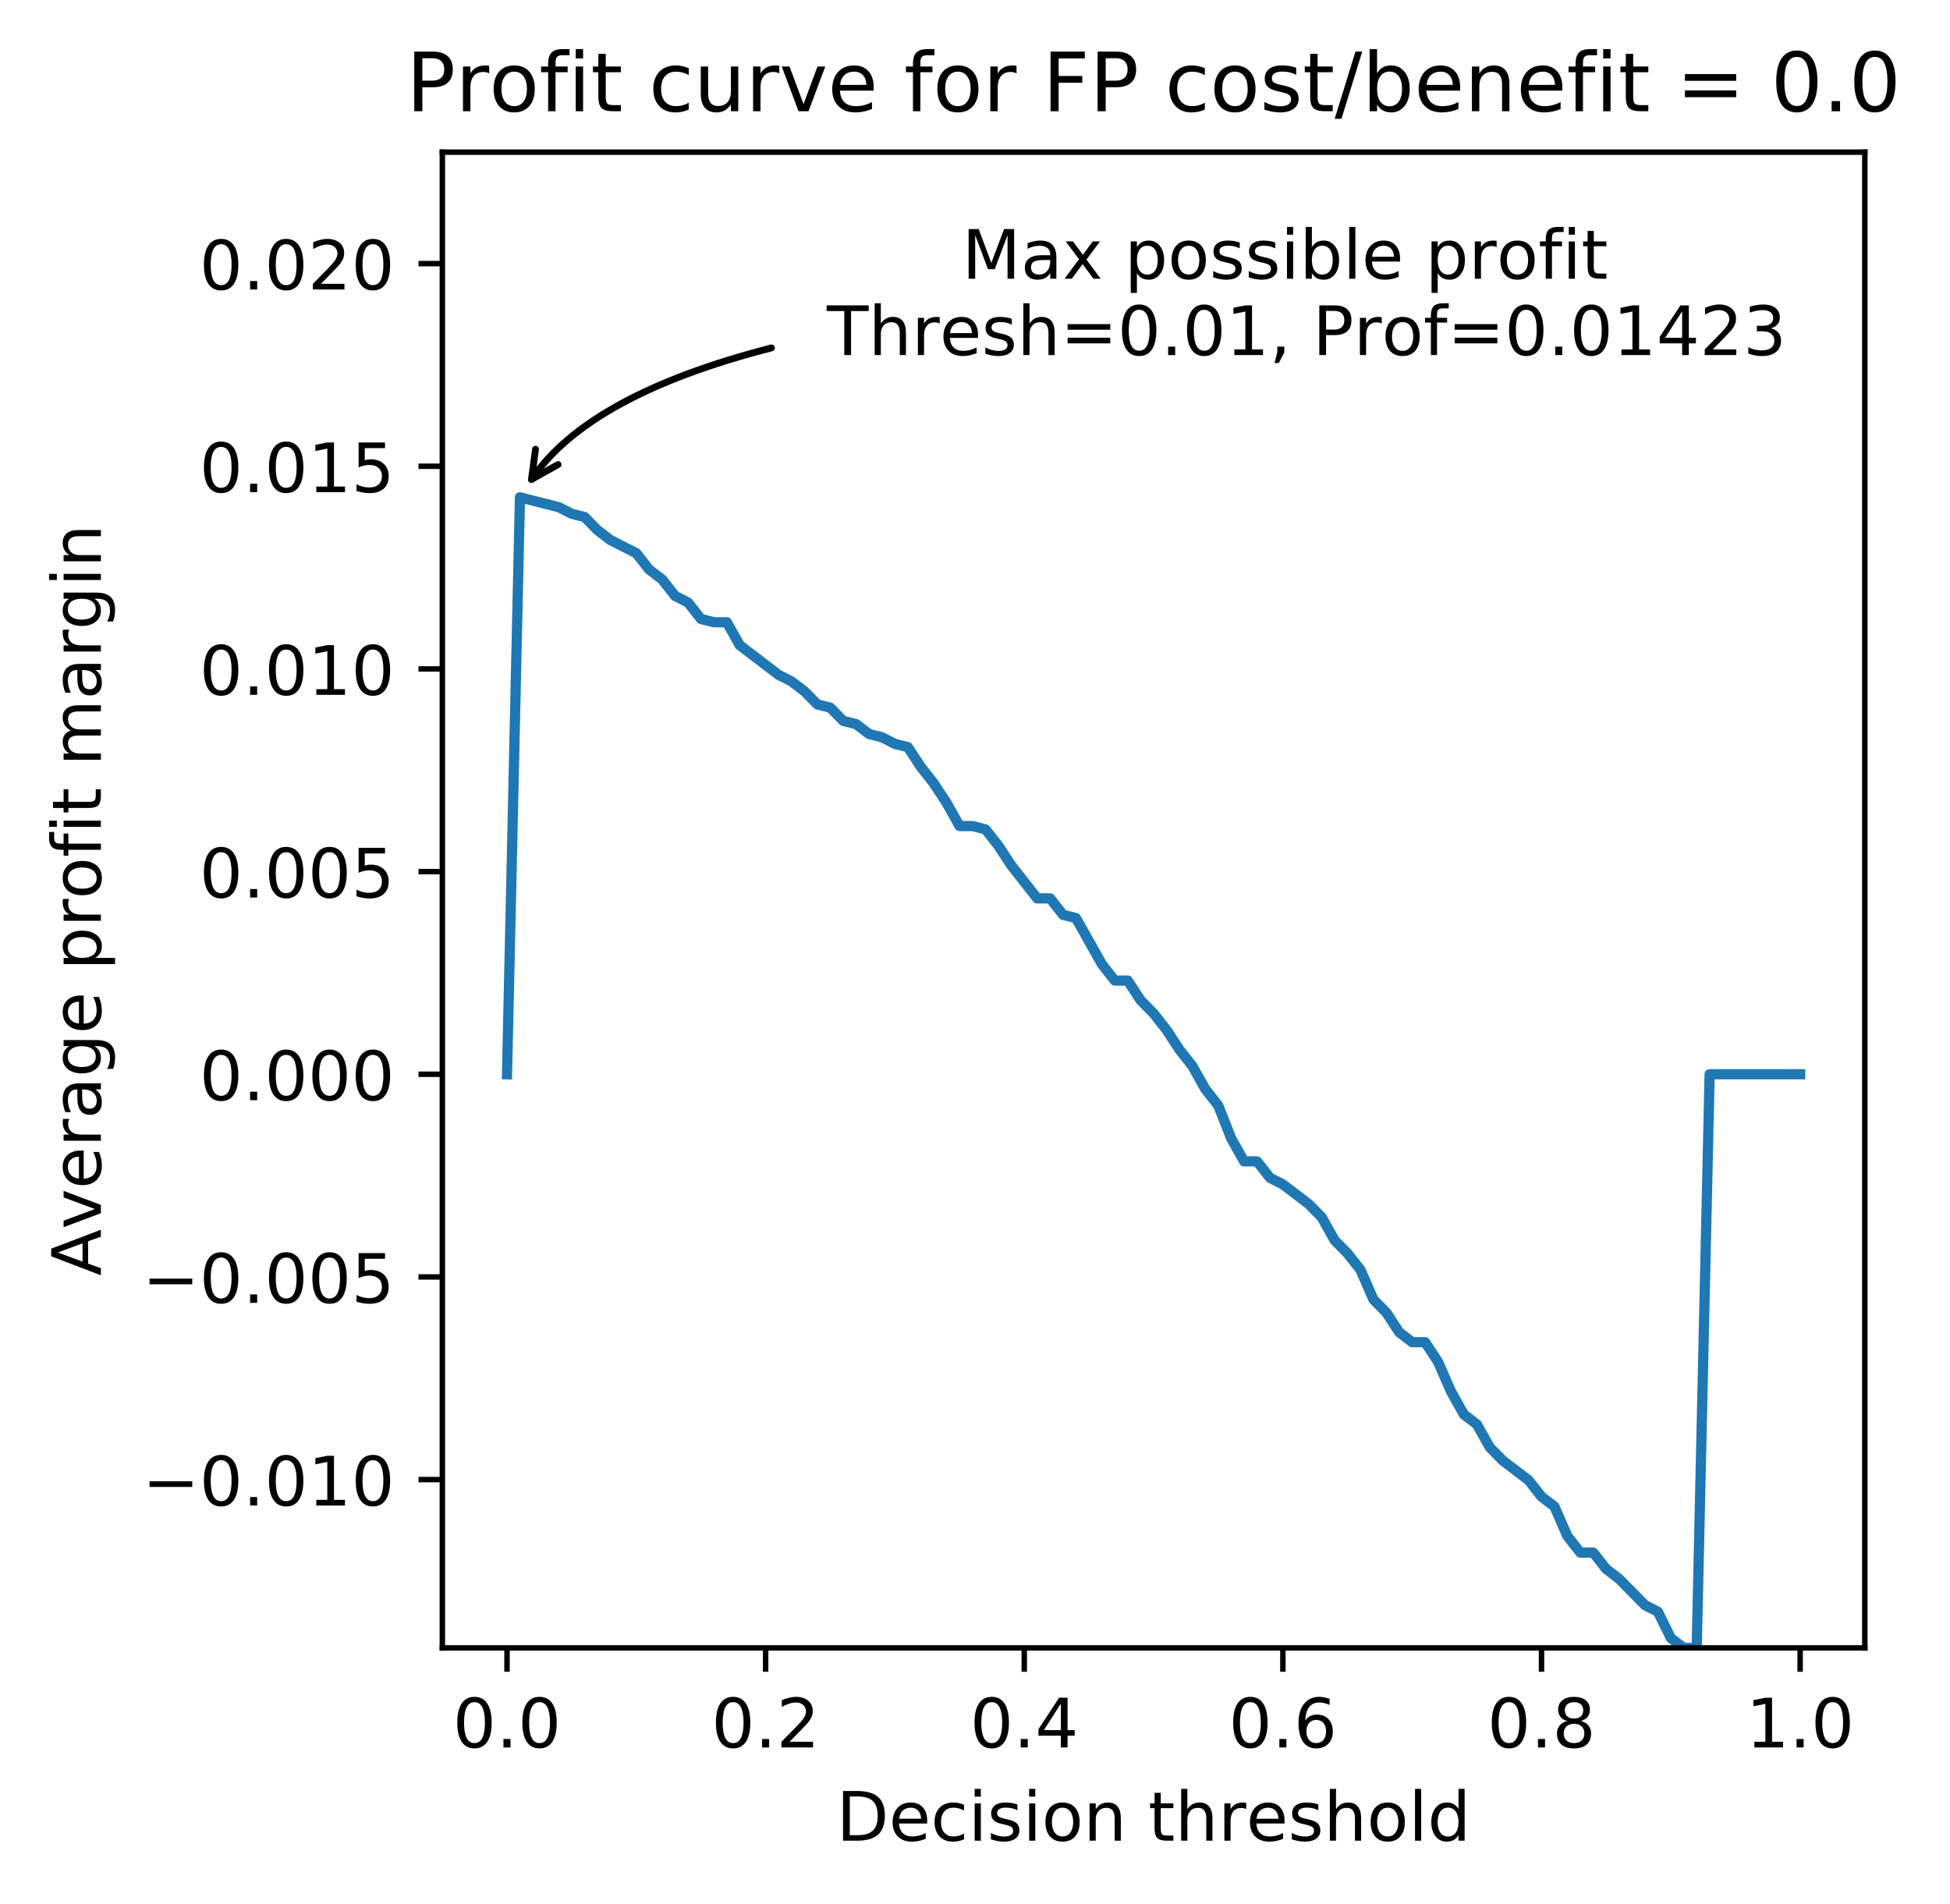
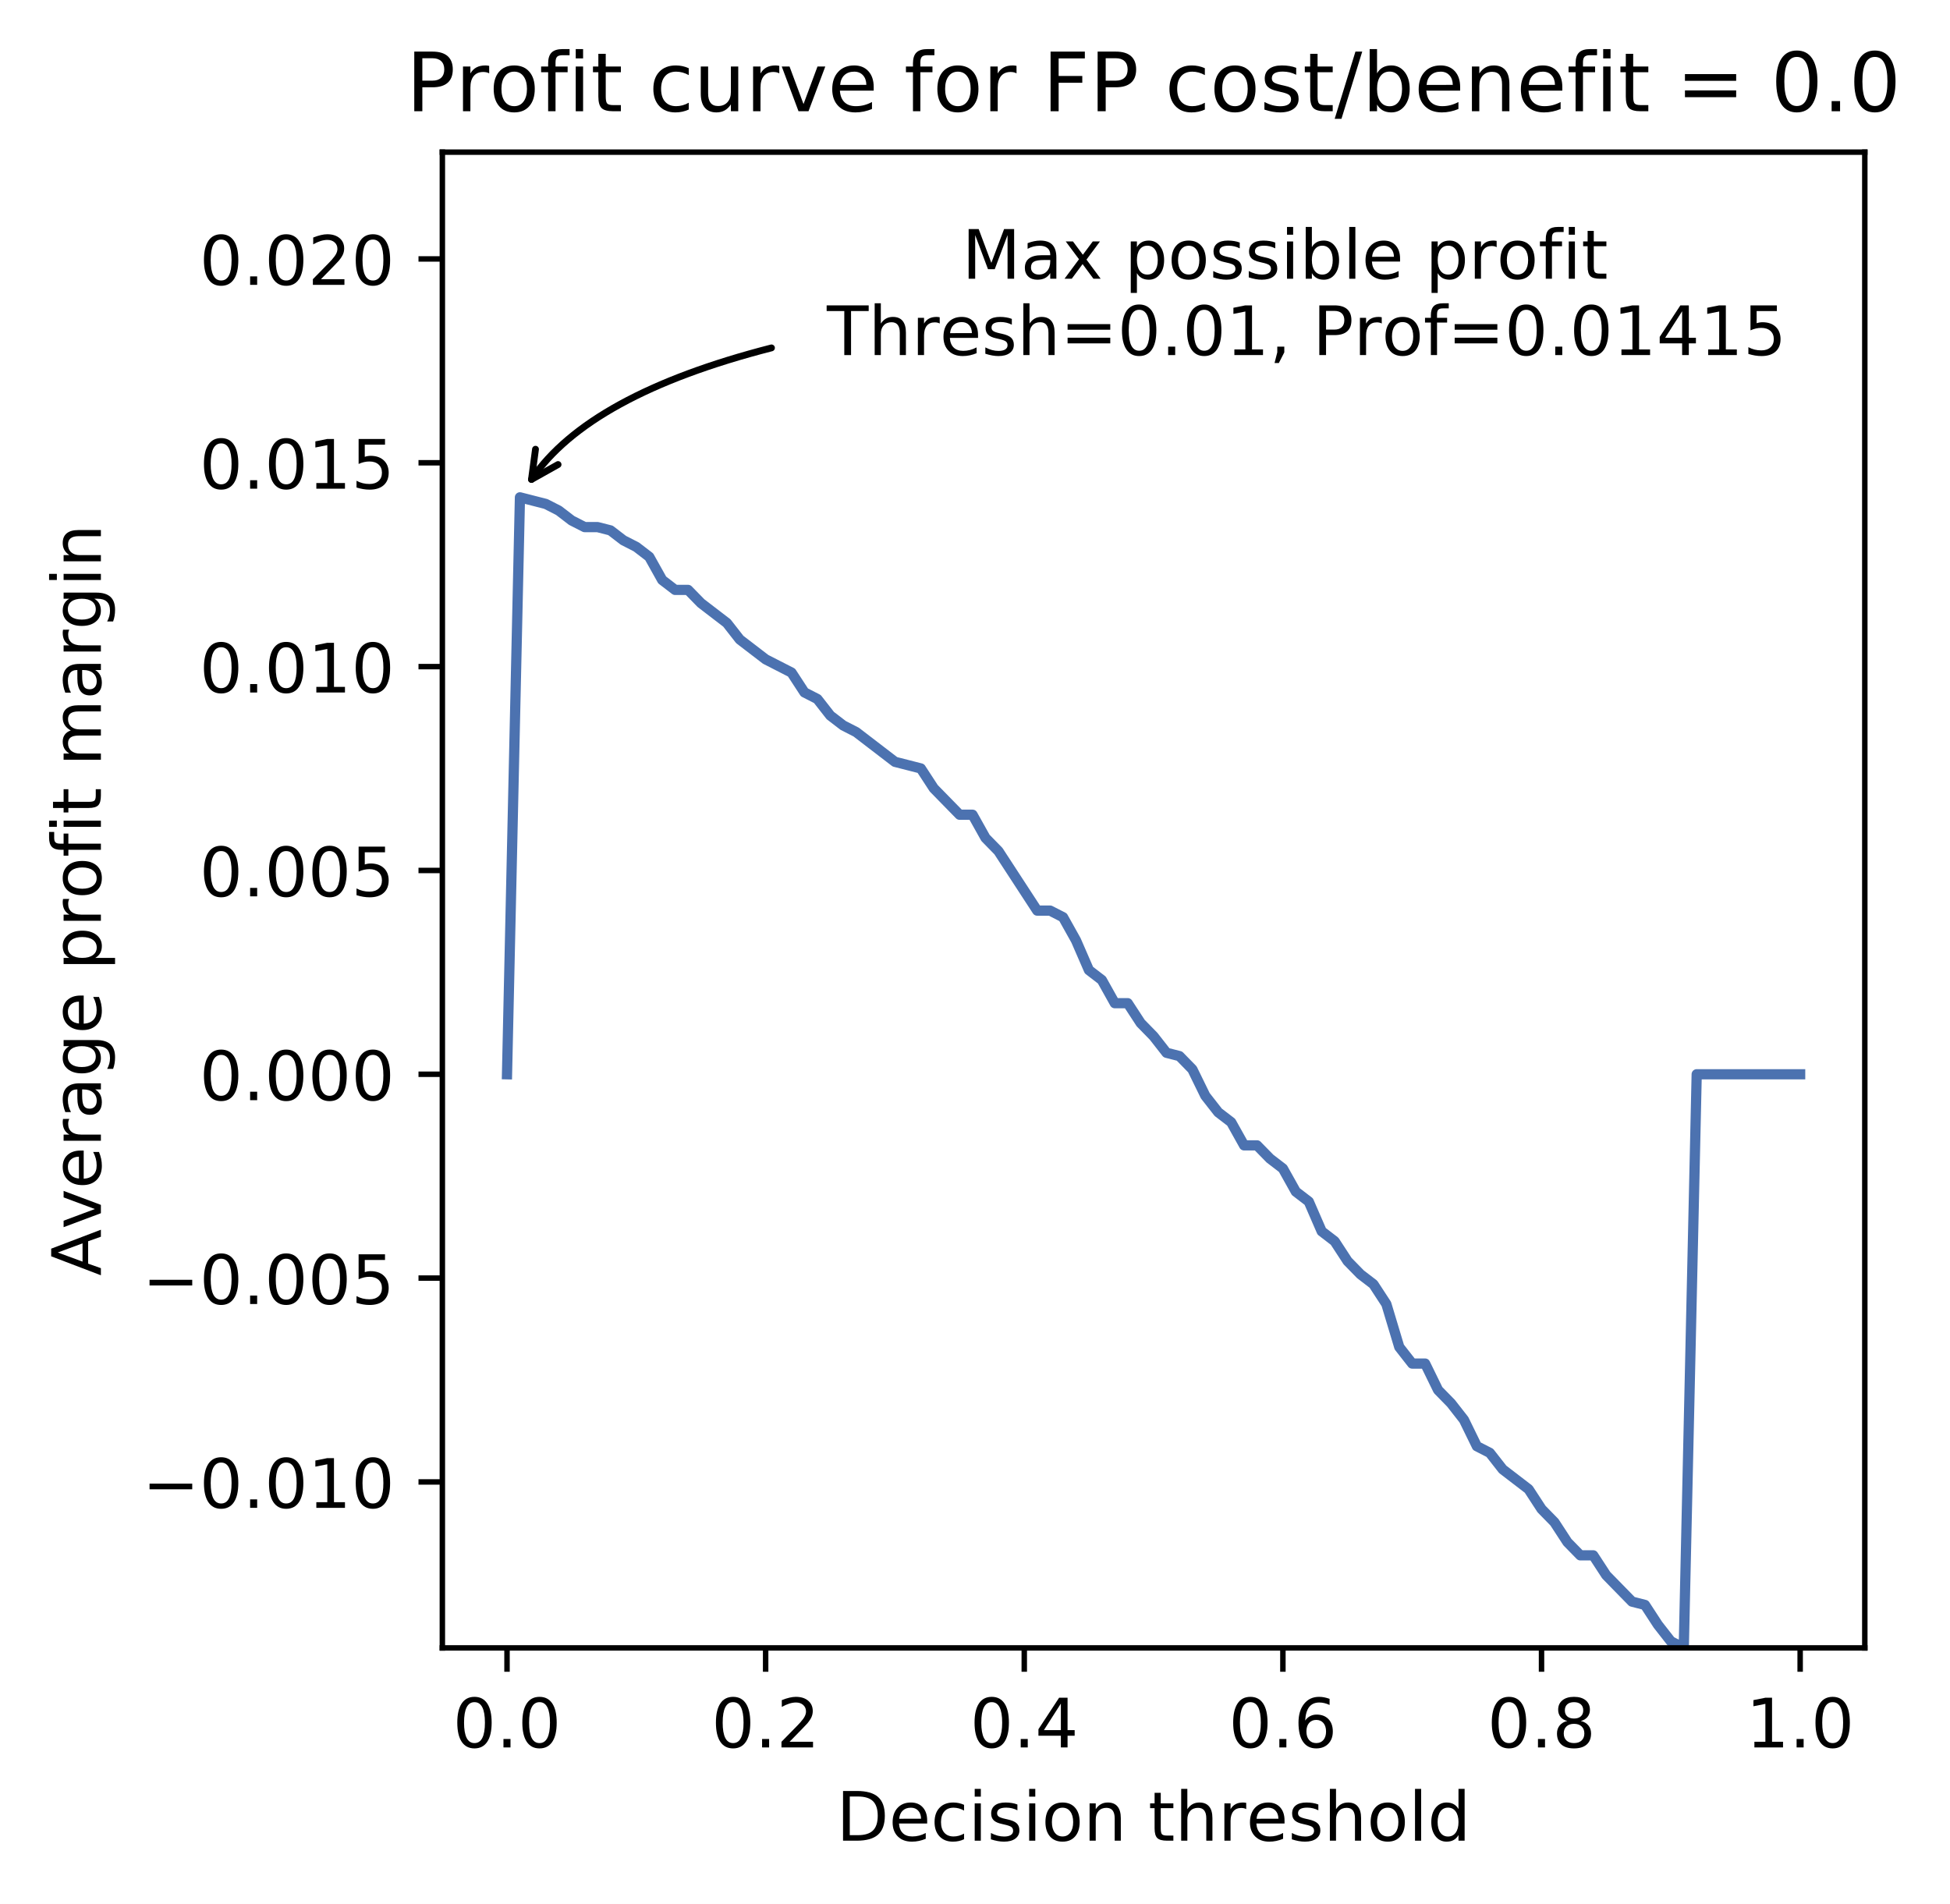
<svg xmlns="http://www.w3.org/2000/svg" xmlns:xlink="http://www.w3.org/1999/xlink" height="279.274pt" version="1.1" viewBox="0 0 286.032 279.274" width="286.032pt">
  <defs>
    <style type="text/css">
*{stroke-linecap:butt;stroke-linejoin:round;}
  </style>
  </defs>
  <g id="figure_1">
    <g id="patch_1">
      <path d="M 0 279.274  L 286.032 279.274  L 286.032 0  L 0 0  z " style="fill:#ffffff;" />
    </g>
    <g id="axes_1">
      <g id="patch_2">
        <path d="M 64.886 241.718  L 273.536 241.718  L 273.536 22.318  L 64.886 22.318  z " style="fill:#ffffff;" />
      </g>
      <g id="matplotlib.axis_1">
        <g id="xtick_1">
          <g id="line2d_1">
            <defs>
-               <path d="M 0 0  L 0 3.5  " id="mae0462ec98" style="stroke:#000000;stroke-width:0.8;" />
-             </defs>
-             <g>
-               <use style="stroke:#000000;stroke-width:0.8;" x="74.37" xlink:href="#mae0462ec98" y="241.718" />
+               <path d="M 0 0  L 0 3.5  " id="m3157ad8715" style="stroke:#000000;stroke-width:0.8;" />
+             </defs>
+             <g>
+               <use style="stroke:#000000;stroke-width:0.8;" x="74.37" xlink:href="#m3157ad8715" y="241.718" />
            </g>
          </g>
          <g id="text_1">
            <defs>
              <path d="M 31.781 66.406  Q 24.172 66.406 20.328 58.906  Q 16.5 51.422 16.5 36.375  Q 16.5 21.391 20.328 13.891  Q 24.172 6.391 31.781 6.391  Q 39.453 6.391 43.281 13.891  Q 47.125 21.391 47.125 36.375  Q 47.125 51.422 43.281 58.906  Q 39.453 66.406 31.781 66.406  z M 31.781 74.219  Q 44.047 74.219 50.516 64.516  Q 56.984 54.828 56.984 36.375  Q 56.984 17.969 50.516 8.266  Q 44.047 -1.422 31.781 -1.422  Q 19.531 -1.422 13.062 8.266  Q 6.594 17.969 6.594 36.375  Q 6.594 54.828 13.062 64.516  Q 19.531 74.219 31.781 74.219  z " id="DejaVuSans-48" />
              <path d="M 10.688 12.406  L 21 12.406  L 21 0  L 10.688 0  z " id="DejaVuSans-46" />
            </defs>
            <g transform="translate(66.41847 256.3166)scale(0.1 -0.1)">
              <use xlink:href="#DejaVuSans-48" />
              <use x="63.623" xlink:href="#DejaVuSans-46" />
              <use x="95.41" xlink:href="#DejaVuSans-48" />
            </g>
          </g>
        </g>
        <g id="xtick_2">
          <g id="line2d_2">
            <g>
-               <use style="stroke:#000000;stroke-width:0.8;" x="112.306" xlink:href="#mae0462ec98" y="241.718" />
+               <use style="stroke:#000000;stroke-width:0.8;" x="112.306" xlink:href="#m3157ad8715" y="241.718" />
            </g>
          </g>
          <g id="text_2">
            <defs>
              <path d="M 19.188 8.297  L 53.609 8.297  L 53.609 0  L 7.328 0  L 7.328 8.297  Q 12.938 14.109 22.625 23.891  Q 32.328 33.688 34.812 36.531  Q 39.547 41.844 41.422 45.531  Q 43.312 49.219 43.312 52.781  Q 43.312 58.594 39.234 62.25  Q 35.156 65.922 28.609 65.922  Q 23.969 65.922 18.812 64.312  Q 13.672 62.703 7.812 59.422  L 7.812 69.391  Q 13.766 71.781 18.938 73  Q 24.125 74.219 28.422 74.219  Q 39.75 74.219 46.484 68.547  Q 53.219 62.891 53.219 53.422  Q 53.219 48.922 51.531 44.891  Q 49.859 40.875 45.406 35.406  Q 44.188 33.984 37.641 27.219  Q 31.109 20.453 19.188 8.297  z " id="DejaVuSans-50" />
            </defs>
            <g transform="translate(104.3548 256.3166)scale(0.1 -0.1)">
              <use xlink:href="#DejaVuSans-48" />
              <use x="63.623" xlink:href="#DejaVuSans-46" />
              <use x="95.41" xlink:href="#DejaVuSans-50" />
            </g>
          </g>
        </g>
        <g id="xtick_3">
          <g id="line2d_3">
            <g>
-               <use style="stroke:#000000;stroke-width:0.8;" x="150.243" xlink:href="#mae0462ec98" y="241.718" />
+               <use style="stroke:#000000;stroke-width:0.8;" x="150.243" xlink:href="#m3157ad8715" y="241.718" />
            </g>
          </g>
          <g id="text_3">
            <defs>
              <path d="M 37.797 64.312  L 12.891 25.391  L 37.797 25.391  z M 35.203 72.906  L 47.609 72.906  L 47.609 25.391  L 58.016 25.391  L 58.016 17.188  L 47.609 17.188  L 47.609 0  L 37.797 0  L 37.797 17.188  L 4.891 17.188  L 4.891 26.703  z " id="DejaVuSans-52" />
            </defs>
            <g transform="translate(142.2912 256.3166)scale(0.1 -0.1)">
              <use xlink:href="#DejaVuSans-48" />
              <use x="63.623" xlink:href="#DejaVuSans-46" />
              <use x="95.41" xlink:href="#DejaVuSans-52" />
            </g>
          </g>
        </g>
        <g id="xtick_4">
          <g id="line2d_4">
            <g>
-               <use style="stroke:#000000;stroke-width:0.8;" x="188.179" xlink:href="#mae0462ec98" y="241.718" />
+               <use style="stroke:#000000;stroke-width:0.8;" x="188.179" xlink:href="#m3157ad8715" y="241.718" />
            </g>
          </g>
          <g id="text_4">
            <defs>
              <path d="M 33.016 40.375  Q 26.375 40.375 22.484 35.828  Q 18.609 31.297 18.609 23.391  Q 18.609 15.531 22.484 10.953  Q 26.375 6.391 33.016 6.391  Q 39.656 6.391 43.531 10.953  Q 47.406 15.531 47.406 23.391  Q 47.406 31.297 43.531 35.828  Q 39.656 40.375 33.016 40.375  z M 52.594 71.297  L 52.594 62.312  Q 48.875 64.062 45.094 64.984  Q 41.312 65.922 37.594 65.922  Q 27.828 65.922 22.672 59.328  Q 17.531 52.734 16.797 39.406  Q 19.672 43.656 24.016 45.922  Q 28.375 48.188 33.594 48.188  Q 44.578 48.188 50.953 41.516  Q 57.328 34.859 57.328 23.391  Q 57.328 12.156 50.688 5.359  Q 44.047 -1.422 33.016 -1.422  Q 20.359 -1.422 13.672 8.266  Q 6.984 17.969 6.984 36.375  Q 6.984 53.656 15.188 63.938  Q 23.391 74.219 37.203 74.219  Q 40.922 74.219 44.703 73.484  Q 48.484 72.75 52.594 71.297  z " id="DejaVuSans-54" />
            </defs>
            <g transform="translate(180.2276 256.3166)scale(0.1 -0.1)">
              <use xlink:href="#DejaVuSans-48" />
              <use x="63.623" xlink:href="#DejaVuSans-46" />
              <use x="95.41" xlink:href="#DejaVuSans-54" />
            </g>
          </g>
        </g>
        <g id="xtick_5">
          <g id="line2d_5">
            <g>
-               <use style="stroke:#000000;stroke-width:0.8;" x="226.115" xlink:href="#mae0462ec98" y="241.718" />
+               <use style="stroke:#000000;stroke-width:0.8;" x="226.115" xlink:href="#m3157ad8715" y="241.718" />
            </g>
          </g>
          <g id="text_5">
            <defs>
              <path d="M 31.781 34.625  Q 24.75 34.625 20.719 30.859  Q 16.703 27.094 16.703 20.516  Q 16.703 13.922 20.719 10.156  Q 24.75 6.391 31.781 6.391  Q 38.812 6.391 42.859 10.172  Q 46.922 13.969 46.922 20.516  Q 46.922 27.094 42.891 30.859  Q 38.875 34.625 31.781 34.625  z M 21.922 38.812  Q 15.578 40.375 12.031 44.719  Q 8.5 49.078 8.5 55.328  Q 8.5 64.062 14.719 69.141  Q 20.953 74.219 31.781 74.219  Q 42.672 74.219 48.875 69.141  Q 55.078 64.062 55.078 55.328  Q 55.078 49.078 51.531 44.719  Q 48 40.375 41.703 38.812  Q 48.828 37.156 52.797 32.312  Q 56.781 27.484 56.781 20.516  Q 56.781 9.906 50.312 4.234  Q 43.844 -1.422 31.781 -1.422  Q 19.734 -1.422 13.25 4.234  Q 6.781 9.906 6.781 20.516  Q 6.781 27.484 10.781 32.312  Q 14.797 37.156 21.922 38.812  z M 18.312 54.391  Q 18.312 48.734 21.844 45.562  Q 25.391 42.391 31.781 42.391  Q 38.141 42.391 41.719 45.562  Q 45.312 48.734 45.312 54.391  Q 45.312 60.062 41.719 63.234  Q 38.141 66.406 31.781 66.406  Q 25.391 66.406 21.844 63.234  Q 18.312 60.062 18.312 54.391  z " id="DejaVuSans-56" />
            </defs>
            <g transform="translate(218.1639 256.3166)scale(0.1 -0.1)">
              <use xlink:href="#DejaVuSans-48" />
              <use x="63.623" xlink:href="#DejaVuSans-46" />
              <use x="95.41" xlink:href="#DejaVuSans-56" />
            </g>
          </g>
        </g>
        <g id="xtick_6">
          <g id="line2d_6">
            <g>
-               <use style="stroke:#000000;stroke-width:0.8;" x="264.052" xlink:href="#mae0462ec98" y="241.718" />
+               <use style="stroke:#000000;stroke-width:0.8;" x="264.052" xlink:href="#m3157ad8715" y="241.718" />
            </g>
          </g>
          <g id="text_6">
            <defs>
              <path d="M 12.406 8.297  L 28.516 8.297  L 28.516 63.922  L 10.984 60.406  L 10.984 69.391  L 28.422 72.906  L 38.281 72.906  L 38.281 8.297  L 54.391 8.297  L 54.391 0  L 12.406 0  z " id="DejaVuSans-49" />
            </defs>
            <g transform="translate(256.1003 256.3166)scale(0.1 -0.1)">
              <use xlink:href="#DejaVuSans-49" />
              <use x="63.623" xlink:href="#DejaVuSans-46" />
              <use x="95.41" xlink:href="#DejaVuSans-48" />
            </g>
          </g>
        </g>
        <g id="text_7">
          <defs>
            <path d="M 19.672 64.797  L 19.672 8.109  L 31.594 8.109  Q 46.688 8.109 53.688 14.938  Q 60.688 21.781 60.688 36.531  Q 60.688 51.172 53.688 57.984  Q 46.688 64.797 31.594 64.797  z M 9.812 72.906  L 30.078 72.906  Q 51.266 72.906 61.172 64.094  Q 71.094 55.281 71.094 36.531  Q 71.094 17.672 61.125 8.828  Q 51.172 0 30.078 0  L 9.812 0  z " id="DejaVuSans-68" />
            <path d="M 56.203 29.594  L 56.203 25.203  L 14.891 25.203  Q 15.484 15.922 20.484 11.062  Q 25.484 6.203 34.422 6.203  Q 39.594 6.203 44.453 7.469  Q 49.312 8.734 54.109 11.281  L 54.109 2.781  Q 49.266 0.734 44.188 -0.344  Q 39.109 -1.422 33.891 -1.422  Q 20.797 -1.422 13.156 6.188  Q 5.516 13.812 5.516 26.812  Q 5.516 40.234 12.766 48.109  Q 20.016 56 32.328 56  Q 43.359 56 49.781 48.891  Q 56.203 41.797 56.203 29.594  z M 47.219 32.234  Q 47.125 39.594 43.094 43.984  Q 39.062 48.391 32.422 48.391  Q 24.906 48.391 20.391 44.141  Q 15.875 39.891 15.188 32.172  z " id="DejaVuSans-101" />
            <path d="M 48.781 52.594  L 48.781 44.188  Q 44.969 46.297 41.141 47.344  Q 37.312 48.391 33.406 48.391  Q 24.656 48.391 19.812 42.844  Q 14.984 37.312 14.984 27.297  Q 14.984 17.281 19.812 11.734  Q 24.656 6.203 33.406 6.203  Q 37.312 6.203 41.141 7.25  Q 44.969 8.297 48.781 10.406  L 48.781 2.094  Q 45.016 0.344 40.984 -0.531  Q 36.969 -1.422 32.422 -1.422  Q 20.062 -1.422 12.781 6.344  Q 5.516 14.109 5.516 27.297  Q 5.516 40.672 12.859 48.328  Q 20.219 56 33.016 56  Q 37.156 56 41.109 55.141  Q 45.062 54.297 48.781 52.594  z " id="DejaVuSans-99" />
            <path d="M 9.422 54.688  L 18.406 54.688  L 18.406 0  L 9.422 0  z M 9.422 75.984  L 18.406 75.984  L 18.406 64.594  L 9.422 64.594  z " id="DejaVuSans-105" />
            <path d="M 44.281 53.078  L 44.281 44.578  Q 40.484 46.531 36.375 47.5  Q 32.281 48.484 27.875 48.484  Q 21.188 48.484 17.844 46.438  Q 14.5 44.391 14.5 40.281  Q 14.5 37.156 16.891 35.375  Q 19.281 33.594 26.516 31.984  L 29.594 31.297  Q 39.156 29.25 43.188 25.516  Q 47.219 21.781 47.219 15.094  Q 47.219 7.469 41.188 3.016  Q 35.156 -1.422 24.609 -1.422  Q 20.219 -1.422 15.453 -0.562  Q 10.688 0.297 5.422 2  L 5.422 11.281  Q 10.406 8.688 15.234 7.391  Q 20.062 6.109 24.812 6.109  Q 31.156 6.109 34.562 8.281  Q 37.984 10.453 37.984 14.406  Q 37.984 18.062 35.516 20.016  Q 33.062 21.969 24.703 23.781  L 21.578 24.516  Q 13.234 26.266 9.516 29.906  Q 5.812 33.547 5.812 39.891  Q 5.812 47.609 11.281 51.797  Q 16.75 56 26.812 56  Q 31.781 56 36.172 55.266  Q 40.578 54.547 44.281 53.078  z " id="DejaVuSans-115" />
            <path d="M 30.609 48.391  Q 23.391 48.391 19.188 42.75  Q 14.984 37.109 14.984 27.297  Q 14.984 17.484 19.156 11.844  Q 23.344 6.203 30.609 6.203  Q 37.797 6.203 41.984 11.859  Q 46.188 17.531 46.188 27.297  Q 46.188 37.016 41.984 42.703  Q 37.797 48.391 30.609 48.391  z M 30.609 56  Q 42.328 56 49.016 48.375  Q 55.719 40.766 55.719 27.297  Q 55.719 13.875 49.016 6.219  Q 42.328 -1.422 30.609 -1.422  Q 18.844 -1.422 12.172 6.219  Q 5.516 13.875 5.516 27.297  Q 5.516 40.766 12.172 48.375  Q 18.844 56 30.609 56  z " id="DejaVuSans-111" />
            <path d="M 54.891 33.016  L 54.891 0  L 45.906 0  L 45.906 32.719  Q 45.906 40.484 42.875 44.328  Q 39.844 48.188 33.797 48.188  Q 26.516 48.188 22.312 43.547  Q 18.109 38.922 18.109 30.906  L 18.109 0  L 9.078 0  L 9.078 54.688  L 18.109 54.688  L 18.109 46.188  Q 21.344 51.125 25.703 53.562  Q 30.078 56 35.797 56  Q 45.219 56 50.047 50.172  Q 54.891 44.344 54.891 33.016  z " id="DejaVuSans-110" />
            <path id="DejaVuSans-32" />
            <path d="M 18.312 70.219  L 18.312 54.688  L 36.812 54.688  L 36.812 47.703  L 18.312 47.703  L 18.312 18.016  Q 18.312 11.328 20.141 9.422  Q 21.969 7.516 27.594 7.516  L 36.812 7.516  L 36.812 0  L 27.594 0  Q 17.188 0 13.234 3.875  Q 9.281 7.766 9.281 18.016  L 9.281 47.703  L 2.688 47.703  L 2.688 54.688  L 9.281 54.688  L 9.281 70.219  z " id="DejaVuSans-116" />
            <path d="M 54.891 33.016  L 54.891 0  L 45.906 0  L 45.906 32.719  Q 45.906 40.484 42.875 44.328  Q 39.844 48.188 33.797 48.188  Q 26.516 48.188 22.312 43.547  Q 18.109 38.922 18.109 30.906  L 18.109 0  L 9.078 0  L 9.078 75.984  L 18.109 75.984  L 18.109 46.188  Q 21.344 51.125 25.703 53.562  Q 30.078 56 35.797 56  Q 45.219 56 50.047 50.172  Q 54.891 44.344 54.891 33.016  z " id="DejaVuSans-104" />
            <path d="M 41.109 46.297  Q 39.594 47.172 37.812 47.578  Q 36.031 48 33.891 48  Q 26.266 48 22.188 43.047  Q 18.109 38.094 18.109 28.812  L 18.109 0  L 9.078 0  L 9.078 54.688  L 18.109 54.688  L 18.109 46.188  Q 20.953 51.172 25.484 53.578  Q 30.031 56 36.531 56  Q 37.453 56 38.578 55.875  Q 39.703 55.766 41.062 55.516  z " id="DejaVuSans-114" />
            <path d="M 9.422 75.984  L 18.406 75.984  L 18.406 0  L 9.422 0  z " id="DejaVuSans-108" />
            <path d="M 45.406 46.391  L 45.406 75.984  L 54.391 75.984  L 54.391 0  L 45.406 0  L 45.406 8.203  Q 42.578 3.328 38.25 0.953  Q 33.938 -1.422 27.875 -1.422  Q 17.969 -1.422 11.734 6.484  Q 5.516 14.406 5.516 27.297  Q 5.516 40.188 11.734 48.094  Q 17.969 56 27.875 56  Q 33.938 56 38.25 53.625  Q 42.578 51.266 45.406 46.391  z M 14.797 27.297  Q 14.797 17.391 18.875 11.75  Q 22.953 6.109 30.078 6.109  Q 37.203 6.109 41.297 11.75  Q 45.406 17.391 45.406 27.297  Q 45.406 37.203 41.297 42.844  Q 37.203 48.484 30.078 48.484  Q 22.953 48.484 18.875 42.844  Q 14.797 37.203 14.797 27.297  z " id="DejaVuSans-100" />
          </defs>
          <g transform="translate(122.6797 269.9947)scale(0.1 -0.1)">
            <use xlink:href="#DejaVuSans-68" />
            <use x="77.002" xlink:href="#DejaVuSans-101" />
            <use x="138.525" xlink:href="#DejaVuSans-99" />
            <use x="193.506" xlink:href="#DejaVuSans-105" />
            <use x="221.289" xlink:href="#DejaVuSans-115" />
            <use x="273.389" xlink:href="#DejaVuSans-105" />
            <use x="301.172" xlink:href="#DejaVuSans-111" />
            <use x="362.354" xlink:href="#DejaVuSans-110" />
            <use x="425.732" xlink:href="#DejaVuSans-32" />
            <use x="457.52" xlink:href="#DejaVuSans-116" />
            <use x="496.729" xlink:href="#DejaVuSans-104" />
            <use x="560.107" xlink:href="#DejaVuSans-114" />
            <use x="601.189" xlink:href="#DejaVuSans-101" />
            <use x="662.713" xlink:href="#DejaVuSans-115" />
            <use x="714.812" xlink:href="#DejaVuSans-104" />
            <use x="778.191" xlink:href="#DejaVuSans-111" />
            <use x="839.373" xlink:href="#DejaVuSans-108" />
            <use x="867.156" xlink:href="#DejaVuSans-100" />
          </g>
        </g>
      </g>
      <g id="matplotlib.axis_2">
        <g id="ytick_1">
          <g id="line2d_7">
            <defs>
-               <path d="M 0 0  L -3.5 0  " id="m480645d93c" style="stroke:#000000;stroke-width:0.8;" />
-             </defs>
-             <g>
-               <use style="stroke:#000000;stroke-width:0.8;" x="64.886" xlink:href="#m480645d93c" y="217.03" />
+               <path d="M 0 0  L -3.5 0  " id="mbc83ca4576" style="stroke:#000000;stroke-width:0.8;" />
+             </defs>
+             <g>
+               <use style="stroke:#000000;stroke-width:0.8;" x="64.886" xlink:href="#mbc83ca4576" y="217.373" />
            </g>
          </g>
          <g id="text_8">
            <defs>
              <path d="M 10.594 35.5  L 73.188 35.5  L 73.188 27.203  L 10.594 27.203  z " id="DejaVuSans-8722" />
            </defs>
-             <g transform="translate(20.87813 220.8288)scale(0.1 -0.1)">
+             <g transform="translate(20.87813 221.1719)scale(0.1 -0.1)">
              <use xlink:href="#DejaVuSans-8722" />
              <use x="83.789" xlink:href="#DejaVuSans-48" />
              <use x="147.412" xlink:href="#DejaVuSans-46" />
              <use x="179.199" xlink:href="#DejaVuSans-48" />
              <use x="242.822" xlink:href="#DejaVuSans-49" />
              <use x="306.445" xlink:href="#DejaVuSans-48" />
            </g>
          </g>
        </g>
        <g id="ytick_2">
          <g id="line2d_8">
            <g>
-               <use style="stroke:#000000;stroke-width:0.8;" x="64.886" xlink:href="#m480645d93c" y="187.302" />
+               <use style="stroke:#000000;stroke-width:0.8;" x="64.886" xlink:href="#mbc83ca4576" y="187.474" />
            </g>
          </g>
          <g id="text_9">
            <defs>
              <path d="M 10.797 72.906  L 49.516 72.906  L 49.516 64.594  L 19.828 64.594  L 19.828 46.734  Q 21.969 47.469 24.109 47.828  Q 26.266 48.188 28.422 48.188  Q 40.625 48.188 47.75 41.5  Q 54.891 34.812 54.891 23.391  Q 54.891 11.625 47.562 5.094  Q 40.234 -1.422 26.906 -1.422  Q 22.312 -1.422 17.547 -0.641  Q 12.797 0.141 7.719 1.703  L 7.719 11.625  Q 12.109 9.234 16.797 8.062  Q 21.484 6.891 26.703 6.891  Q 35.156 6.891 40.078 11.328  Q 45.016 15.766 45.016 23.391  Q 45.016 31 40.078 35.438  Q 35.156 39.891 26.703 39.891  Q 22.75 39.891 18.812 39.016  Q 14.891 38.141 10.797 36.281  z " id="DejaVuSans-53" />
            </defs>
-             <g transform="translate(20.87813 191.1013)scale(0.1 -0.1)">
+             <g transform="translate(20.87813 191.2736)scale(0.1 -0.1)">
              <use xlink:href="#DejaVuSans-8722" />
              <use x="83.789" xlink:href="#DejaVuSans-48" />
              <use x="147.412" xlink:href="#DejaVuSans-46" />
              <use x="179.199" xlink:href="#DejaVuSans-48" />
              <use x="242.822" xlink:href="#DejaVuSans-48" />
              <use x="306.445" xlink:href="#DejaVuSans-53" />
            </g>
          </g>
        </g>
        <g id="ytick_3">
          <g id="line2d_9">
            <g>
-               <use style="stroke:#000000;stroke-width:0.8;" x="64.886" xlink:href="#m480645d93c" y="157.575" />
+               <use style="stroke:#000000;stroke-width:0.8;" x="64.886" xlink:href="#mbc83ca4576" y="157.576" />
            </g>
          </g>
          <g id="text_10">
-             <g transform="translate(29.25781 161.3738)scale(0.1 -0.1)">
+             <g transform="translate(29.25781 161.3752)scale(0.1 -0.1)">
              <use xlink:href="#DejaVuSans-48" />
              <use x="63.623" xlink:href="#DejaVuSans-46" />
              <use x="95.41" xlink:href="#DejaVuSans-48" />
              <use x="159.033" xlink:href="#DejaVuSans-48" />
              <use x="222.656" xlink:href="#DejaVuSans-48" />
            </g>
          </g>
        </g>
        <g id="ytick_4">
          <g id="line2d_10">
            <g>
-               <use style="stroke:#000000;stroke-width:0.8;" x="64.886" xlink:href="#m480645d93c" y="127.847" />
+               <use style="stroke:#000000;stroke-width:0.8;" x="64.886" xlink:href="#mbc83ca4576" y="127.678" />
            </g>
          </g>
          <g id="text_11">
-             <g transform="translate(29.25781 131.6463)scale(0.1 -0.1)">
+             <g transform="translate(29.25781 131.4769)scale(0.1 -0.1)">
              <use xlink:href="#DejaVuSans-48" />
              <use x="63.623" xlink:href="#DejaVuSans-46" />
              <use x="95.41" xlink:href="#DejaVuSans-48" />
              <use x="159.033" xlink:href="#DejaVuSans-48" />
              <use x="222.656" xlink:href="#DejaVuSans-53" />
            </g>
          </g>
        </g>
        <g id="ytick_5">
          <g id="line2d_11">
            <g>
-               <use style="stroke:#000000;stroke-width:0.8;" x="64.886" xlink:href="#m480645d93c" y="98.12" />
+               <use style="stroke:#000000;stroke-width:0.8;" x="64.886" xlink:href="#mbc83ca4576" y="97.779" />
            </g>
          </g>
          <g id="text_12">
-             <g transform="translate(29.25781 101.9188)scale(0.1 -0.1)">
+             <g transform="translate(29.25781 101.5785)scale(0.1 -0.1)">
              <use xlink:href="#DejaVuSans-48" />
              <use x="63.623" xlink:href="#DejaVuSans-46" />
              <use x="95.41" xlink:href="#DejaVuSans-48" />
              <use x="159.033" xlink:href="#DejaVuSans-49" />
              <use x="222.656" xlink:href="#DejaVuSans-48" />
            </g>
          </g>
        </g>
        <g id="ytick_6">
          <g id="line2d_12">
            <g>
-               <use style="stroke:#000000;stroke-width:0.8;" x="64.886" xlink:href="#m480645d93c" y="68.392" />
+               <use style="stroke:#000000;stroke-width:0.8;" x="64.886" xlink:href="#mbc83ca4576" y="67.881" />
            </g>
          </g>
          <g id="text_13">
-             <g transform="translate(29.25781 72.19134)scale(0.1 -0.1)">
+             <g transform="translate(29.25781 71.68019)scale(0.1 -0.1)">
              <use xlink:href="#DejaVuSans-48" />
              <use x="63.623" xlink:href="#DejaVuSans-46" />
              <use x="95.41" xlink:href="#DejaVuSans-48" />
              <use x="159.033" xlink:href="#DejaVuSans-49" />
              <use x="222.656" xlink:href="#DejaVuSans-53" />
            </g>
          </g>
        </g>
        <g id="ytick_7">
          <g id="line2d_13">
            <g>
-               <use style="stroke:#000000;stroke-width:0.8;" x="64.886" xlink:href="#m480645d93c" y="38.665" />
+               <use style="stroke:#000000;stroke-width:0.8;" x="64.886" xlink:href="#mbc83ca4576" y="37.983" />
            </g>
          </g>
          <g id="text_14">
-             <g transform="translate(29.25781 42.46385)scale(0.1 -0.1)">
+             <g transform="translate(29.25781 41.78184)scale(0.1 -0.1)">
              <use xlink:href="#DejaVuSans-48" />
              <use x="63.623" xlink:href="#DejaVuSans-46" />
              <use x="95.41" xlink:href="#DejaVuSans-48" />
              <use x="159.033" xlink:href="#DejaVuSans-50" />
              <use x="222.656" xlink:href="#DejaVuSans-48" />
            </g>
          </g>
        </g>
        <g id="text_15">
          <defs>
            <path d="M 34.188 63.188  L 20.797 26.906  L 47.609 26.906  z M 28.609 72.906  L 39.797 72.906  L 67.578 0  L 57.328 0  L 50.688 18.703  L 17.828 18.703  L 11.188 0  L 0.781 0  z " id="DejaVuSans-65" />
            <path d="M 2.984 54.688  L 12.5 54.688  L 29.594 8.797  L 46.688 54.688  L 56.203 54.688  L 35.688 0  L 23.484 0  z " id="DejaVuSans-118" />
            <path d="M 34.281 27.484  Q 23.391 27.484 19.188 25  Q 14.984 22.516 14.984 16.5  Q 14.984 11.719 18.141 8.906  Q 21.297 6.109 26.703 6.109  Q 34.188 6.109 38.703 11.406  Q 43.219 16.703 43.219 25.484  L 43.219 27.484  z M 52.203 31.203  L 52.203 0  L 43.219 0  L 43.219 8.297  Q 40.141 3.328 35.547 0.953  Q 30.953 -1.422 24.312 -1.422  Q 15.922 -1.422 10.953 3.297  Q 6 8.016 6 15.922  Q 6 25.141 12.172 29.828  Q 18.359 34.516 30.609 34.516  L 43.219 34.516  L 43.219 35.406  Q 43.219 41.609 39.141 45  Q 35.062 48.391 27.688 48.391  Q 23 48.391 18.547 47.266  Q 14.109 46.141 10.016 43.891  L 10.016 52.203  Q 14.938 54.109 19.578 55.047  Q 24.219 56 28.609 56  Q 40.484 56 46.344 49.844  Q 52.203 43.703 52.203 31.203  z " id="DejaVuSans-97" />
            <path d="M 45.406 27.984  Q 45.406 37.75 41.375 43.109  Q 37.359 48.484 30.078 48.484  Q 22.859 48.484 18.828 43.109  Q 14.797 37.75 14.797 27.984  Q 14.797 18.266 18.828 12.891  Q 22.859 7.516 30.078 7.516  Q 37.359 7.516 41.375 12.891  Q 45.406 18.266 45.406 27.984  z M 54.391 6.781  Q 54.391 -7.172 48.188 -13.984  Q 42 -20.797 29.203 -20.797  Q 24.469 -20.797 20.266 -20.094  Q 16.062 -19.391 12.109 -17.922  L 12.109 -9.188  Q 16.062 -11.328 19.922 -12.344  Q 23.781 -13.375 27.781 -13.375  Q 36.625 -13.375 41.016 -8.766  Q 45.406 -4.156 45.406 5.172  L 45.406 9.625  Q 42.625 4.781 38.281 2.391  Q 33.938 0 27.875 0  Q 17.828 0 11.672 7.656  Q 5.516 15.328 5.516 27.984  Q 5.516 40.672 11.672 48.328  Q 17.828 56 27.875 56  Q 33.938 56 38.281 53.609  Q 42.625 51.219 45.406 46.391  L 45.406 54.688  L 54.391 54.688  z " id="DejaVuSans-103" />
            <path d="M 18.109 8.203  L 18.109 -20.797  L 9.078 -20.797  L 9.078 54.688  L 18.109 54.688  L 18.109 46.391  Q 20.953 51.266 25.266 53.625  Q 29.594 56 35.594 56  Q 45.562 56 51.781 48.094  Q 58.016 40.188 58.016 27.297  Q 58.016 14.406 51.781 6.484  Q 45.562 -1.422 35.594 -1.422  Q 29.594 -1.422 25.266 0.953  Q 20.953 3.328 18.109 8.203  z M 48.688 27.297  Q 48.688 37.203 44.609 42.844  Q 40.531 48.484 33.406 48.484  Q 26.266 48.484 22.188 42.844  Q 18.109 37.203 18.109 27.297  Q 18.109 17.391 22.188 11.75  Q 26.266 6.109 33.406 6.109  Q 40.531 6.109 44.609 11.75  Q 48.688 17.391 48.688 27.297  z " id="DejaVuSans-112" />
            <path d="M 37.109 75.984  L 37.109 68.5  L 28.516 68.5  Q 23.688 68.5 21.797 66.547  Q 19.922 64.594 19.922 59.516  L 19.922 54.688  L 34.719 54.688  L 34.719 47.703  L 19.922 47.703  L 19.922 0  L 10.891 0  L 10.891 47.703  L 2.297 47.703  L 2.297 54.688  L 10.891 54.688  L 10.891 58.5  Q 10.891 67.625 15.141 71.797  Q 19.391 75.984 28.609 75.984  z " id="DejaVuSans-102" />
            <path d="M 52 44.188  Q 55.375 50.25 60.062 53.125  Q 64.75 56 71.094 56  Q 79.641 56 84.281 50.016  Q 88.922 44.047 88.922 33.016  L 88.922 0  L 79.891 0  L 79.891 32.719  Q 79.891 40.578 77.094 44.375  Q 74.312 48.188 68.609 48.188  Q 61.625 48.188 57.562 43.547  Q 53.516 38.922 53.516 30.906  L 53.516 0  L 44.484 0  L 44.484 32.719  Q 44.484 40.625 41.703 44.406  Q 38.922 48.188 33.109 48.188  Q 26.219 48.188 22.156 43.531  Q 18.109 38.875 18.109 30.906  L 18.109 0  L 9.078 0  L 9.078 54.688  L 18.109 54.688  L 18.109 46.188  Q 21.188 51.219 25.484 53.609  Q 29.781 56 35.688 56  Q 41.656 56 45.828 52.969  Q 50 49.953 52 44.188  z " id="DejaVuSans-109" />
          </defs>
          <g transform="translate(14.79844 187.1369)rotate(-90)scale(0.1 -0.1)">
            <use xlink:href="#DejaVuSans-65" />
            <use x="68.33" xlink:href="#DejaVuSans-118" />
            <use x="127.51" xlink:href="#DejaVuSans-101" />
            <use x="189.033" xlink:href="#DejaVuSans-114" />
            <use x="230.146" xlink:href="#DejaVuSans-97" />
            <use x="291.426" xlink:href="#DejaVuSans-103" />
            <use x="354.902" xlink:href="#DejaVuSans-101" />
            <use x="416.426" xlink:href="#DejaVuSans-32" />
            <use x="448.213" xlink:href="#DejaVuSans-112" />
            <use x="511.689" xlink:href="#DejaVuSans-114" />
            <use x="552.771" xlink:href="#DejaVuSans-111" />
            <use x="613.953" xlink:href="#DejaVuSans-102" />
            <use x="649.158" xlink:href="#DejaVuSans-105" />
            <use x="676.941" xlink:href="#DejaVuSans-116" />
            <use x="716.15" xlink:href="#DejaVuSans-32" />
            <use x="747.938" xlink:href="#DejaVuSans-109" />
            <use x="845.35" xlink:href="#DejaVuSans-97" />
            <use x="906.629" xlink:href="#DejaVuSans-114" />
            <use x="947.727" xlink:href="#DejaVuSans-103" />
            <use x="1011.203" xlink:href="#DejaVuSans-105" />
            <use x="1038.986" xlink:href="#DejaVuSans-110" />
          </g>
        </g>
      </g>
      <g id="line2d_14">
-         <path clip-path="url(#p6ee5ea773c)" d="M 74.37 157.575  L 76.267 72.949  L 78.164 73.431  L 80.06 73.913  L 81.957 74.395  L 83.854 75.36  L 85.751 75.842  L 87.648 77.771  L 89.545 79.217  L 91.441 80.182  L 93.338 81.146  L 95.235 83.557  L 97.132 85.004  L 99.029 87.415  L 100.925 88.379  L 102.822 90.79  L 104.719 91.272  L 106.616 91.272  L 108.513 94.648  L 110.41 96.094  L 112.306 97.541  L 114.203 98.988  L 116.1 99.952  L 117.997 101.399  L 119.894 103.327  L 121.79 103.81  L 123.687 105.738  L 125.584 106.221  L 127.481 107.667  L 129.378 108.149  L 131.275 109.114  L 133.171 109.596  L 135.068 112.489  L 136.965 114.9  L 138.862 117.793  L 140.759 121.169  L 142.655 121.169  L 144.552 121.651  L 146.449 124.062  L 148.346 126.955  L 150.243 129.366  L 152.14 131.777  L 154.036 131.777  L 155.933 134.188  L 157.83 134.67  L 159.727 138.046  L 161.624 141.421  L 163.52 143.832  L 165.417 143.832  L 167.314 146.725  L 169.211 148.654  L 171.108 151.065  L 173.005 153.958  L 174.901 156.369  L 176.798 159.744  L 178.695 162.155  L 180.592 166.977  L 182.489 170.353  L 184.385 170.353  L 186.282 172.764  L 188.179 173.728  L 190.076 175.175  L 191.973 176.621  L 193.87 178.55  L 195.766 181.926  L 197.663 183.854  L 199.56 186.265  L 201.457 190.605  L 203.354 192.534  L 205.25 195.427  L 207.147 196.874  L 209.044 196.874  L 210.941 199.767  L 212.838 204.107  L 214.735 207.482  L 216.631 208.929  L 218.528 212.304  L 220.425 214.233  L 222.322 215.679  L 224.219 217.126  L 226.115 219.537  L 228.012 220.984  L 229.909 225.323  L 231.806 227.734  L 233.703 227.734  L 235.6 230.145  L 237.496 231.592  L 239.393 233.521  L 241.29 235.45  L 243.187 236.414  L 245.084 240.272  L 246.98 241.718  L 248.877 241.718  L 250.774 157.575  L 252.671 157.575  L 254.568 157.575  L 256.465 157.575  L 258.361 157.575  L 260.258 157.575  L 262.155 157.575  L 264.052 157.575  " style="fill:none;stroke:#1f77b4;stroke-linecap:square;stroke-width:1.5;" />
+         <path clip-path="url(#pbd2a59fffc)" d="M 74.37 157.576  L 76.267 72.949  L 78.164 73.434  L 80.06 73.919  L 81.957 74.889  L 83.854 76.344  L 85.751 77.314  L 87.648 77.314  L 89.545 77.799  L 91.441 79.253  L 93.338 80.223  L 95.235 81.678  L 97.132 85.073  L 99.029 86.528  L 100.925 86.528  L 102.822 88.468  L 104.719 89.923  L 106.616 91.378  L 108.513 93.803  L 110.41 95.257  L 112.306 96.712  L 114.203 97.682  L 116.1 98.652  L 117.997 101.562  L 119.894 102.532  L 121.79 104.957  L 123.687 106.412  L 125.584 107.382  L 127.481 108.837  L 129.378 110.292  L 131.275 111.746  L 133.171 112.231  L 135.068 112.716  L 136.965 115.626  L 138.862 117.566  L 140.759 119.506  L 142.655 119.506  L 144.552 122.901  L 146.449 124.841  L 148.346 127.75  L 150.243 130.66  L 152.14 133.57  L 154.036 133.57  L 155.933 134.54  L 157.83 137.935  L 159.727 142.299  L 161.624 143.754  L 163.52 147.149  L 165.417 147.149  L 167.314 150.059  L 169.211 151.999  L 171.108 154.424  L 173.005 154.909  L 174.901 156.849  L 176.798 160.728  L 178.695 163.153  L 180.592 164.608  L 182.489 168.003  L 184.385 168.003  L 186.282 169.943  L 188.179 171.398  L 190.076 174.792  L 191.973 176.247  L 193.87 180.612  L 195.766 182.067  L 197.663 184.977  L 199.56 186.917  L 201.457 188.372  L 203.354 191.281  L 205.25 197.586  L 207.147 200.011  L 209.044 200.011  L 210.941 203.891  L 212.838 205.83  L 214.735 208.255  L 216.631 212.135  L 218.528 213.105  L 220.425 215.53  L 222.322 216.985  L 224.219 218.44  L 226.115 221.349  L 228.012 223.289  L 229.909 226.199  L 231.806 228.139  L 233.703 228.139  L 235.6 231.049  L 237.496 232.989  L 239.393 234.929  L 241.29 235.414  L 243.187 238.323  L 245.084 240.748  L 246.98 241.718  L 248.877 157.576  L 250.774 157.576  L 252.671 157.576  L 254.568 157.576  L 256.465 157.576  L 258.361 157.576  L 260.258 157.576  L 262.155 157.576  L 264.052 157.576  " style="fill:none;stroke:#4c72b0;stroke-linecap:square;stroke-width:1.5;" />
      </g>
      <g id="patch_3">
        <path d="M 64.886 241.718  L 64.886 22.318  " style="fill:none;stroke:#000000;stroke-linecap:square;stroke-linejoin:miter;stroke-width:0.8;" />
      </g>
      <g id="patch_4">
        <path d="M 273.536 241.718  L 273.536 22.318  " style="fill:none;stroke:#000000;stroke-linecap:square;stroke-linejoin:miter;stroke-width:0.8;" />
      </g>
      <g id="patch_5">
        <path d="M 64.886 241.718  L 273.536 241.718  " style="fill:none;stroke:#000000;stroke-linecap:square;stroke-linejoin:miter;stroke-width:0.8;" />
      </g>
      <g id="patch_6">
        <path d="M 64.886 22.318  L 273.536 22.318  " style="fill:none;stroke:#000000;stroke-linecap:square;stroke-linejoin:miter;stroke-width:0.8;" />
      </g>
      <g id="patch_7">
        <path d="M 113.162 51.03  Q 86.382 57.905 77.959 70.326  " style="fill:none;stroke:#000000;stroke-linecap:round;" />
        <path d="M 81.859 68.138  L 77.959 70.326  L 78.549 65.893  " style="fill:none;stroke:#000000;stroke-linecap:round;" />
      </g>
      <g id="text_16">
        <g id="patch_8">
          <path d="M 115.106 57.164  L 265.046 57.164  L 265.046 30.288  L 115.106 30.288  z " style="fill:#ffffff;" />
        </g>
        <defs>
          <path d="M 9.812 72.906  L 24.516 72.906  L 43.109 23.297  L 61.812 72.906  L 76.516 72.906  L 76.516 0  L 66.891 0  L 66.891 64.016  L 48.094 14.016  L 38.188 14.016  L 19.391 64.016  L 19.391 0  L 9.812 0  z " id="DejaVuSans-77" />
          <path d="M 54.891 54.688  L 35.109 28.078  L 55.906 0  L 45.312 0  L 29.391 21.484  L 13.484 0  L 2.875 0  L 24.125 28.609  L 4.688 54.688  L 15.281 54.688  L 29.781 35.203  L 44.281 54.688  z " id="DejaVuSans-120" />
          <path d="M 48.688 27.297  Q 48.688 37.203 44.609 42.844  Q 40.531 48.484 33.406 48.484  Q 26.266 48.484 22.188 42.844  Q 18.109 37.203 18.109 27.297  Q 18.109 17.391 22.188 11.75  Q 26.266 6.109 33.406 6.109  Q 40.531 6.109 44.609 11.75  Q 48.688 17.391 48.688 27.297  z M 18.109 46.391  Q 20.953 51.266 25.266 53.625  Q 29.594 56 35.594 56  Q 45.562 56 51.781 48.094  Q 58.016 40.188 58.016 27.297  Q 58.016 14.406 51.781 6.484  Q 45.562 -1.422 35.594 -1.422  Q 29.594 -1.422 25.266 0.953  Q 20.953 3.328 18.109 8.203  L 18.109 0  L 9.078 0  L 9.078 75.984  L 18.109 75.984  z " id="DejaVuSans-98" />
        </defs>
        <g transform="translate(141.1025 40.88656)scale(0.1 -0.1)">
          <use xlink:href="#DejaVuSans-77" />
          <use x="86.279" xlink:href="#DejaVuSans-97" />
          <use x="147.559" xlink:href="#DejaVuSans-120" />
          <use x="206.738" xlink:href="#DejaVuSans-32" />
          <use x="238.525" xlink:href="#DejaVuSans-112" />
          <use x="302.002" xlink:href="#DejaVuSans-111" />
          <use x="363.184" xlink:href="#DejaVuSans-115" />
          <use x="415.283" xlink:href="#DejaVuSans-115" />
          <use x="467.383" xlink:href="#DejaVuSans-105" />
          <use x="495.166" xlink:href="#DejaVuSans-98" />
          <use x="558.643" xlink:href="#DejaVuSans-108" />
          <use x="586.426" xlink:href="#DejaVuSans-101" />
          <use x="647.949" xlink:href="#DejaVuSans-32" />
          <use x="679.736" xlink:href="#DejaVuSans-112" />
          <use x="743.213" xlink:href="#DejaVuSans-114" />
          <use x="784.295" xlink:href="#DejaVuSans-111" />
          <use x="845.477" xlink:href="#DejaVuSans-102" />
          <use x="880.682" xlink:href="#DejaVuSans-105" />
          <use x="908.465" xlink:href="#DejaVuSans-116" />
          <use x="947.674" xlink:href="#DejaVuSans-32" />
        </g>
        <defs>
          <path d="M -0.297 72.906  L 61.375 72.906  L 61.375 64.594  L 35.5 64.594  L 35.5 0  L 25.594 0  L 25.594 64.594  L -0.297 64.594  z " id="DejaVuSans-84" />
          <path d="M 10.594 45.406  L 73.188 45.406  L 73.188 37.203  L 10.594 37.203  z M 10.594 25.484  L 73.188 25.484  L 73.188 17.188  L 10.594 17.188  z " id="DejaVuSans-61" />
          <path d="M 11.719 12.406  L 22.016 12.406  L 22.016 4  L 14.016 -11.625  L 7.719 -11.625  L 11.719 4  z " id="DejaVuSans-44" />
          <path d="M 19.672 64.797  L 19.672 37.406  L 32.078 37.406  Q 38.969 37.406 42.719 40.969  Q 46.484 44.531 46.484 51.125  Q 46.484 57.672 42.719 61.234  Q 38.969 64.797 32.078 64.797  z M 9.812 72.906  L 32.078 72.906  Q 44.344 72.906 50.609 67.359  Q 56.891 61.812 56.891 51.125  Q 56.891 40.328 50.609 34.812  Q 44.344 29.297 32.078 29.297  L 19.672 29.297  L 19.672 0  L 9.812 0  z " id="DejaVuSans-80" />
-           <path d="M 40.578 39.312  Q 47.656 37.797 51.625 33  Q 55.609 28.219 55.609 21.188  Q 55.609 10.406 48.188 4.484  Q 40.766 -1.422 27.094 -1.422  Q 22.516 -1.422 17.656 -0.516  Q 12.797 0.391 7.625 2.203  L 7.625 11.719  Q 11.719 9.328 16.594 8.109  Q 21.484 6.891 26.812 6.891  Q 36.078 6.891 40.938 10.547  Q 45.797 14.203 45.797 21.188  Q 45.797 27.641 41.281 31.266  Q 36.766 34.906 28.719 34.906  L 20.219 34.906  L 20.219 43.016  L 29.109 43.016  Q 36.375 43.016 40.234 45.922  Q 44.094 48.828 44.094 54.297  Q 44.094 59.906 40.109 62.906  Q 36.141 65.922 28.719 65.922  Q 24.656 65.922 20.016 65.031  Q 15.375 64.156 9.812 62.312  L 9.812 71.094  Q 15.438 72.656 20.344 73.438  Q 25.25 74.219 29.594 74.219  Q 40.828 74.219 47.359 69.109  Q 53.906 64.016 53.906 55.328  Q 53.906 49.266 50.438 45.094  Q 46.969 40.922 40.578 39.312  z " id="DejaVuSans-51" />
        </defs>
        <g transform="translate(118.1056 52.08438)scale(0.1 -0.1)">
          <use xlink:href="#DejaVuSans-32" />
          <use x="31.787" xlink:href="#DejaVuSans-84" />
          <use x="92.871" xlink:href="#DejaVuSans-104" />
          <use x="156.25" xlink:href="#DejaVuSans-114" />
          <use x="197.332" xlink:href="#DejaVuSans-101" />
          <use x="258.855" xlink:href="#DejaVuSans-115" />
          <use x="310.955" xlink:href="#DejaVuSans-104" />
          <use x="374.334" xlink:href="#DejaVuSans-61" />
          <use x="458.123" xlink:href="#DejaVuSans-48" />
          <use x="521.746" xlink:href="#DejaVuSans-46" />
          <use x="553.533" xlink:href="#DejaVuSans-48" />
          <use x="617.156" xlink:href="#DejaVuSans-49" />
          <use x="680.779" xlink:href="#DejaVuSans-44" />
          <use x="712.566" xlink:href="#DejaVuSans-32" />
          <use x="744.354" xlink:href="#DejaVuSans-80" />
          <use x="804.641" xlink:href="#DejaVuSans-114" />
          <use x="845.723" xlink:href="#DejaVuSans-111" />
          <use x="906.904" xlink:href="#DejaVuSans-102" />
          <use x="942.109" xlink:href="#DejaVuSans-61" />
          <use x="1025.898" xlink:href="#DejaVuSans-48" />
          <use x="1089.521" xlink:href="#DejaVuSans-46" />
          <use x="1121.309" xlink:href="#DejaVuSans-48" />
          <use x="1184.932" xlink:href="#DejaVuSans-49" />
          <use x="1248.555" xlink:href="#DejaVuSans-52" />
-           <use x="1312.178" xlink:href="#DejaVuSans-50" />
-           <use x="1375.801" xlink:href="#DejaVuSans-51" />
+           <use x="1312.178" xlink:href="#DejaVuSans-49" />
+           <use x="1375.801" xlink:href="#DejaVuSans-53" />
        </g>
      </g>
      <g id="text_17">
        <defs>
          <path d="M 8.5 21.578  L 8.5 54.688  L 17.484 54.688  L 17.484 21.922  Q 17.484 14.156 20.5 10.266  Q 23.531 6.391 29.594 6.391  Q 36.859 6.391 41.078 11.031  Q 45.312 15.672 45.312 23.688  L 45.312 54.688  L 54.297 54.688  L 54.297 0  L 45.312 0  L 45.312 8.406  Q 42.047 3.422 37.719 1  Q 33.406 -1.422 27.688 -1.422  Q 18.266 -1.422 13.375 4.438  Q 8.5 10.297 8.5 21.578  z M 31.109 56  z " id="DejaVuSans-117" />
          <path d="M 9.812 72.906  L 51.703 72.906  L 51.703 64.594  L 19.672 64.594  L 19.672 43.109  L 48.578 43.109  L 48.578 34.812  L 19.672 34.812  L 19.672 0  L 9.812 0  z " id="DejaVuSans-70" />
          <path d="M 25.391 72.906  L 33.688 72.906  L 8.297 -9.281  L 0 -9.281  z " id="DejaVuSans-47" />
        </defs>
        <g transform="translate(59.59 16.31812)scale(0.12 -0.12)">
          <use xlink:href="#DejaVuSans-80" />
          <use x="60.287" xlink:href="#DejaVuSans-114" />
          <use x="101.369" xlink:href="#DejaVuSans-111" />
          <use x="162.551" xlink:href="#DejaVuSans-102" />
          <use x="197.756" xlink:href="#DejaVuSans-105" />
          <use x="225.539" xlink:href="#DejaVuSans-116" />
          <use x="264.748" xlink:href="#DejaVuSans-32" />
          <use x="296.535" xlink:href="#DejaVuSans-99" />
          <use x="351.516" xlink:href="#DejaVuSans-117" />
          <use x="414.895" xlink:href="#DejaVuSans-114" />
          <use x="456.008" xlink:href="#DejaVuSans-118" />
          <use x="515.188" xlink:href="#DejaVuSans-101" />
          <use x="576.711" xlink:href="#DejaVuSans-32" />
          <use x="608.498" xlink:href="#DejaVuSans-102" />
          <use x="643.703" xlink:href="#DejaVuSans-111" />
          <use x="704.885" xlink:href="#DejaVuSans-114" />
          <use x="745.998" xlink:href="#DejaVuSans-32" />
          <use x="777.785" xlink:href="#DejaVuSans-70" />
          <use x="835.305" xlink:href="#DejaVuSans-80" />
          <use x="895.607" xlink:href="#DejaVuSans-32" />
          <use x="927.395" xlink:href="#DejaVuSans-99" />
          <use x="982.375" xlink:href="#DejaVuSans-111" />
          <use x="1043.557" xlink:href="#DejaVuSans-115" />
          <use x="1095.656" xlink:href="#DejaVuSans-116" />
          <use x="1134.865" xlink:href="#DejaVuSans-47" />
          <use x="1168.557" xlink:href="#DejaVuSans-98" />
          <use x="1232.033" xlink:href="#DejaVuSans-101" />
          <use x="1293.557" xlink:href="#DejaVuSans-110" />
          <use x="1356.936" xlink:href="#DejaVuSans-101" />
          <use x="1418.459" xlink:href="#DejaVuSans-102" />
          <use x="1453.664" xlink:href="#DejaVuSans-105" />
          <use x="1481.447" xlink:href="#DejaVuSans-116" />
          <use x="1520.656" xlink:href="#DejaVuSans-32" />
          <use x="1552.443" xlink:href="#DejaVuSans-61" />
          <use x="1636.232" xlink:href="#DejaVuSans-32" />
          <use x="1668.02" xlink:href="#DejaVuSans-48" />
          <use x="1731.643" xlink:href="#DejaVuSans-46" />
          <use x="1763.43" xlink:href="#DejaVuSans-48" />
        </g>
      </g>
    </g>
  </g>
  <defs>
-     <clipPath id="p6ee5ea773c">
+     <clipPath id="pbd2a59fffc">
      <rect height="219.4" width="208.65" x="64.886" y="22.318" />
    </clipPath>
  </defs>
</svg>
